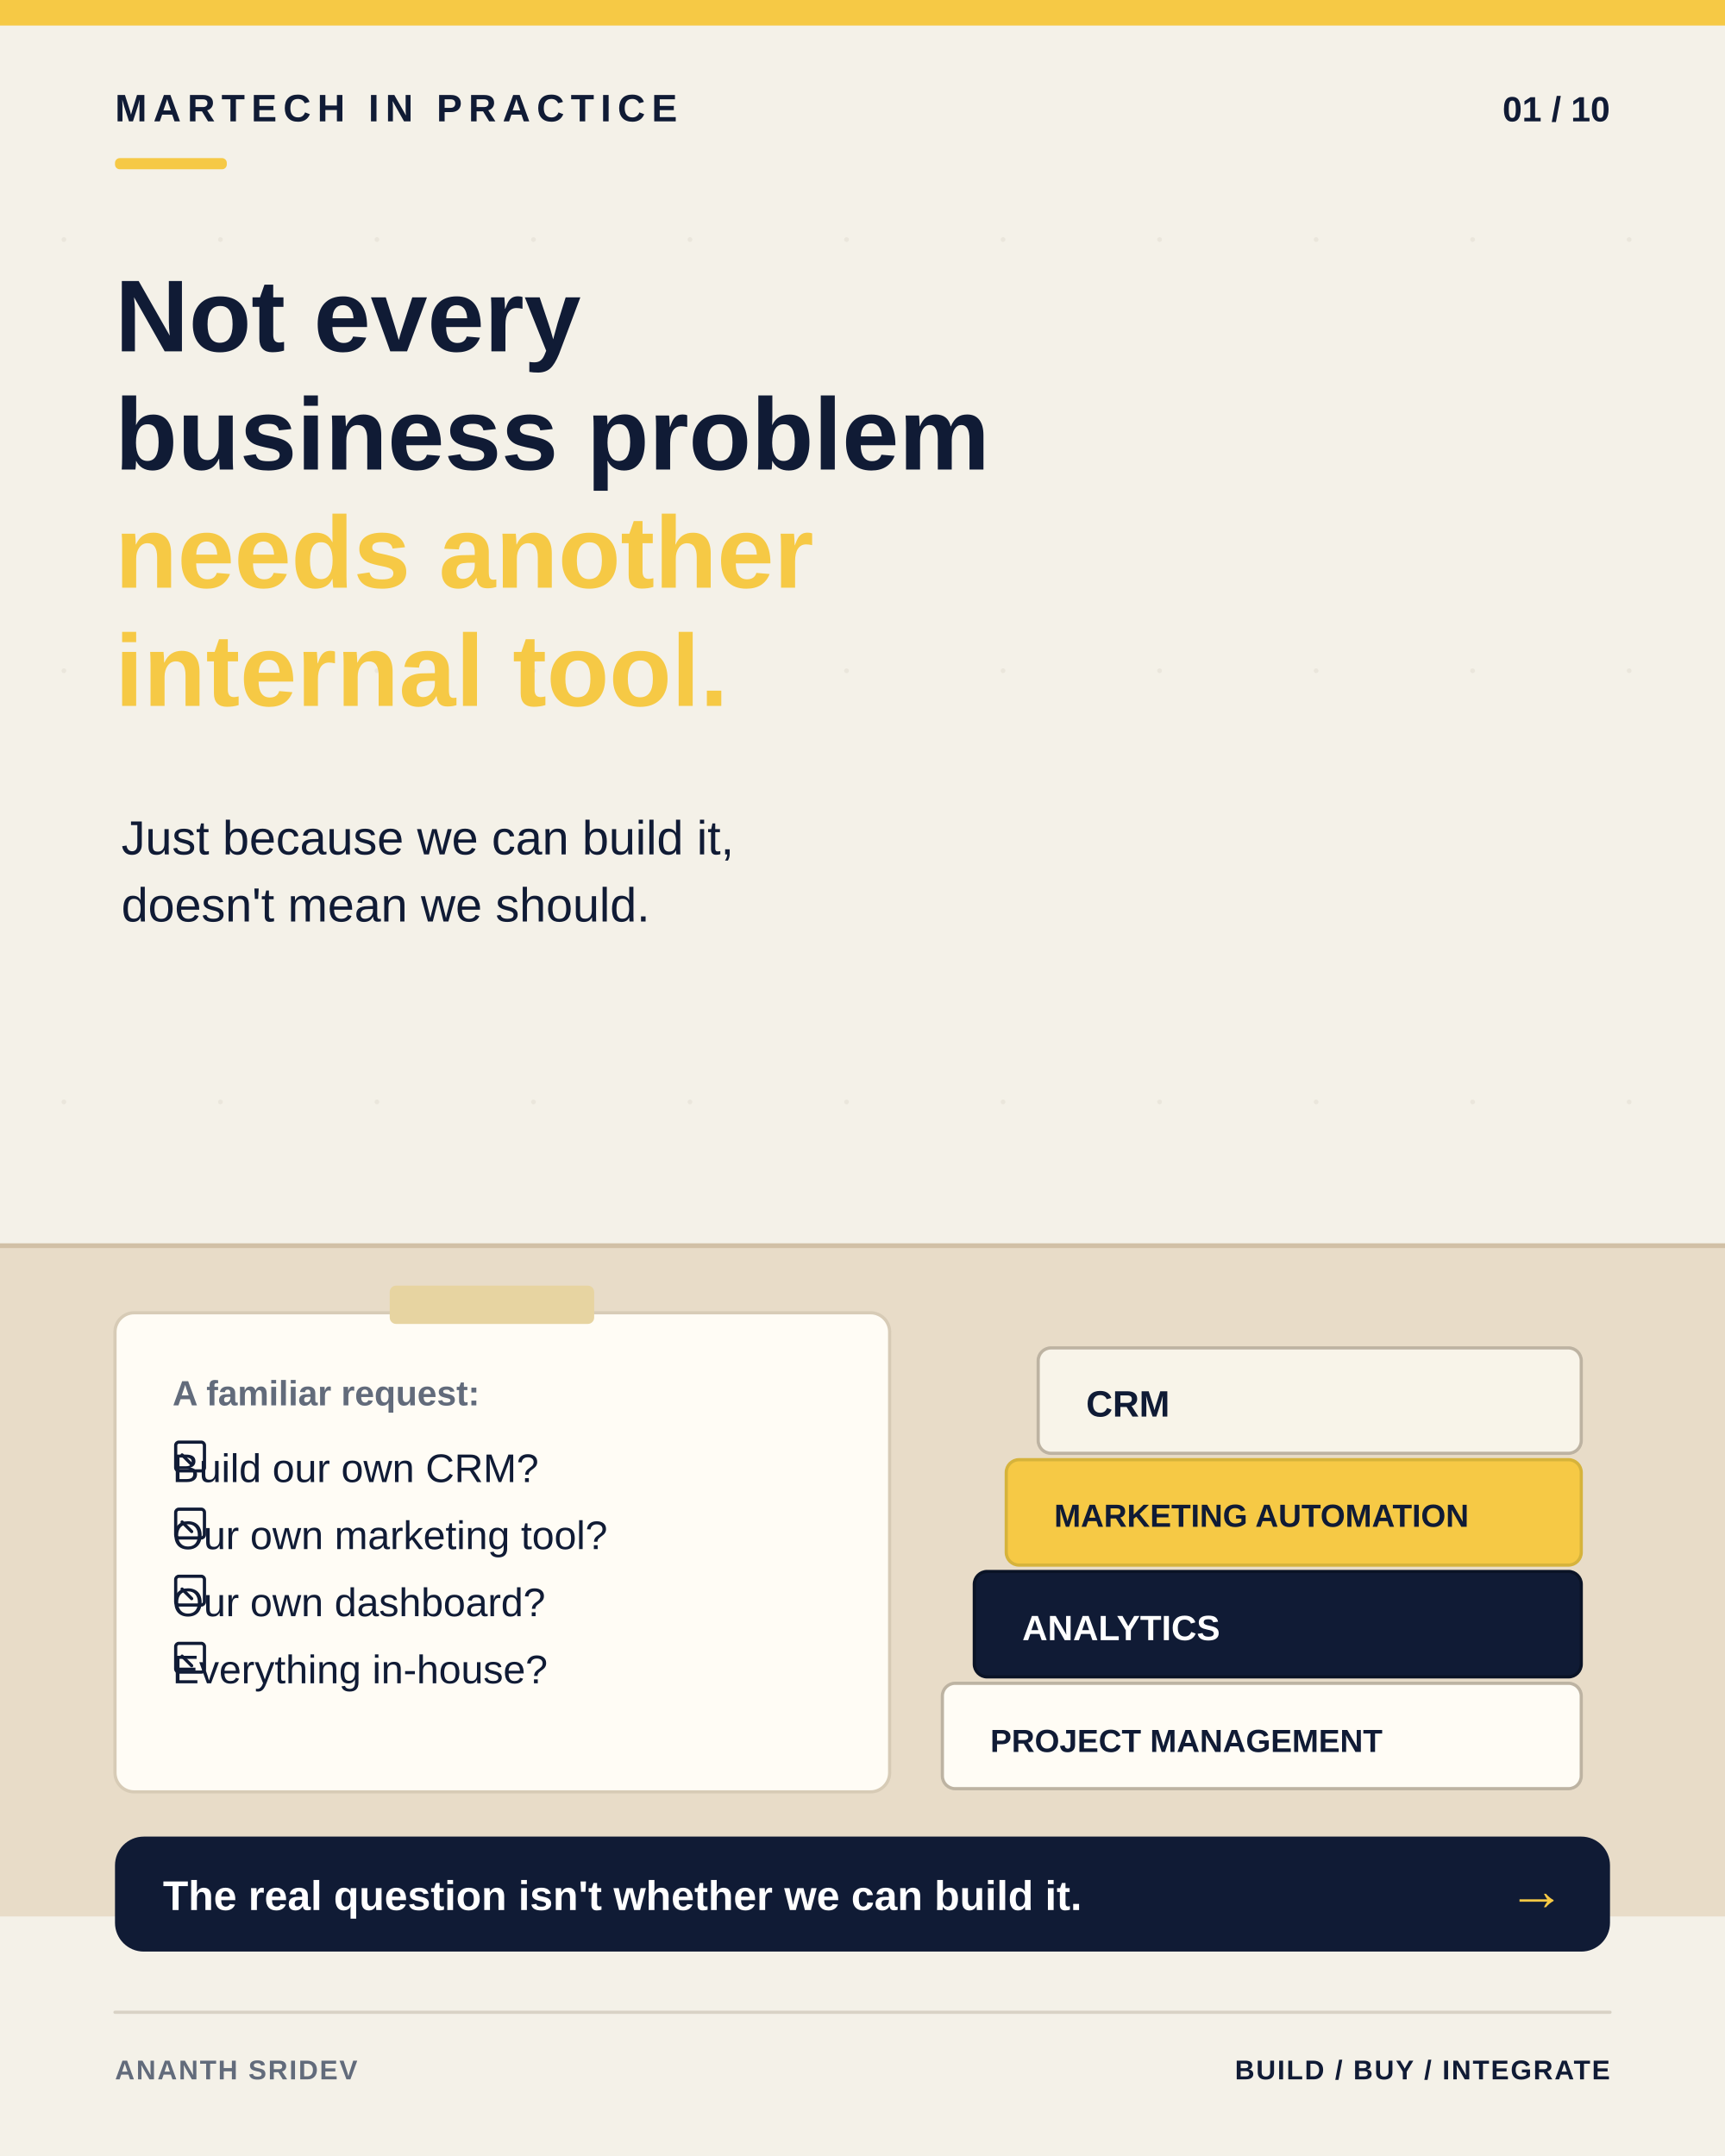
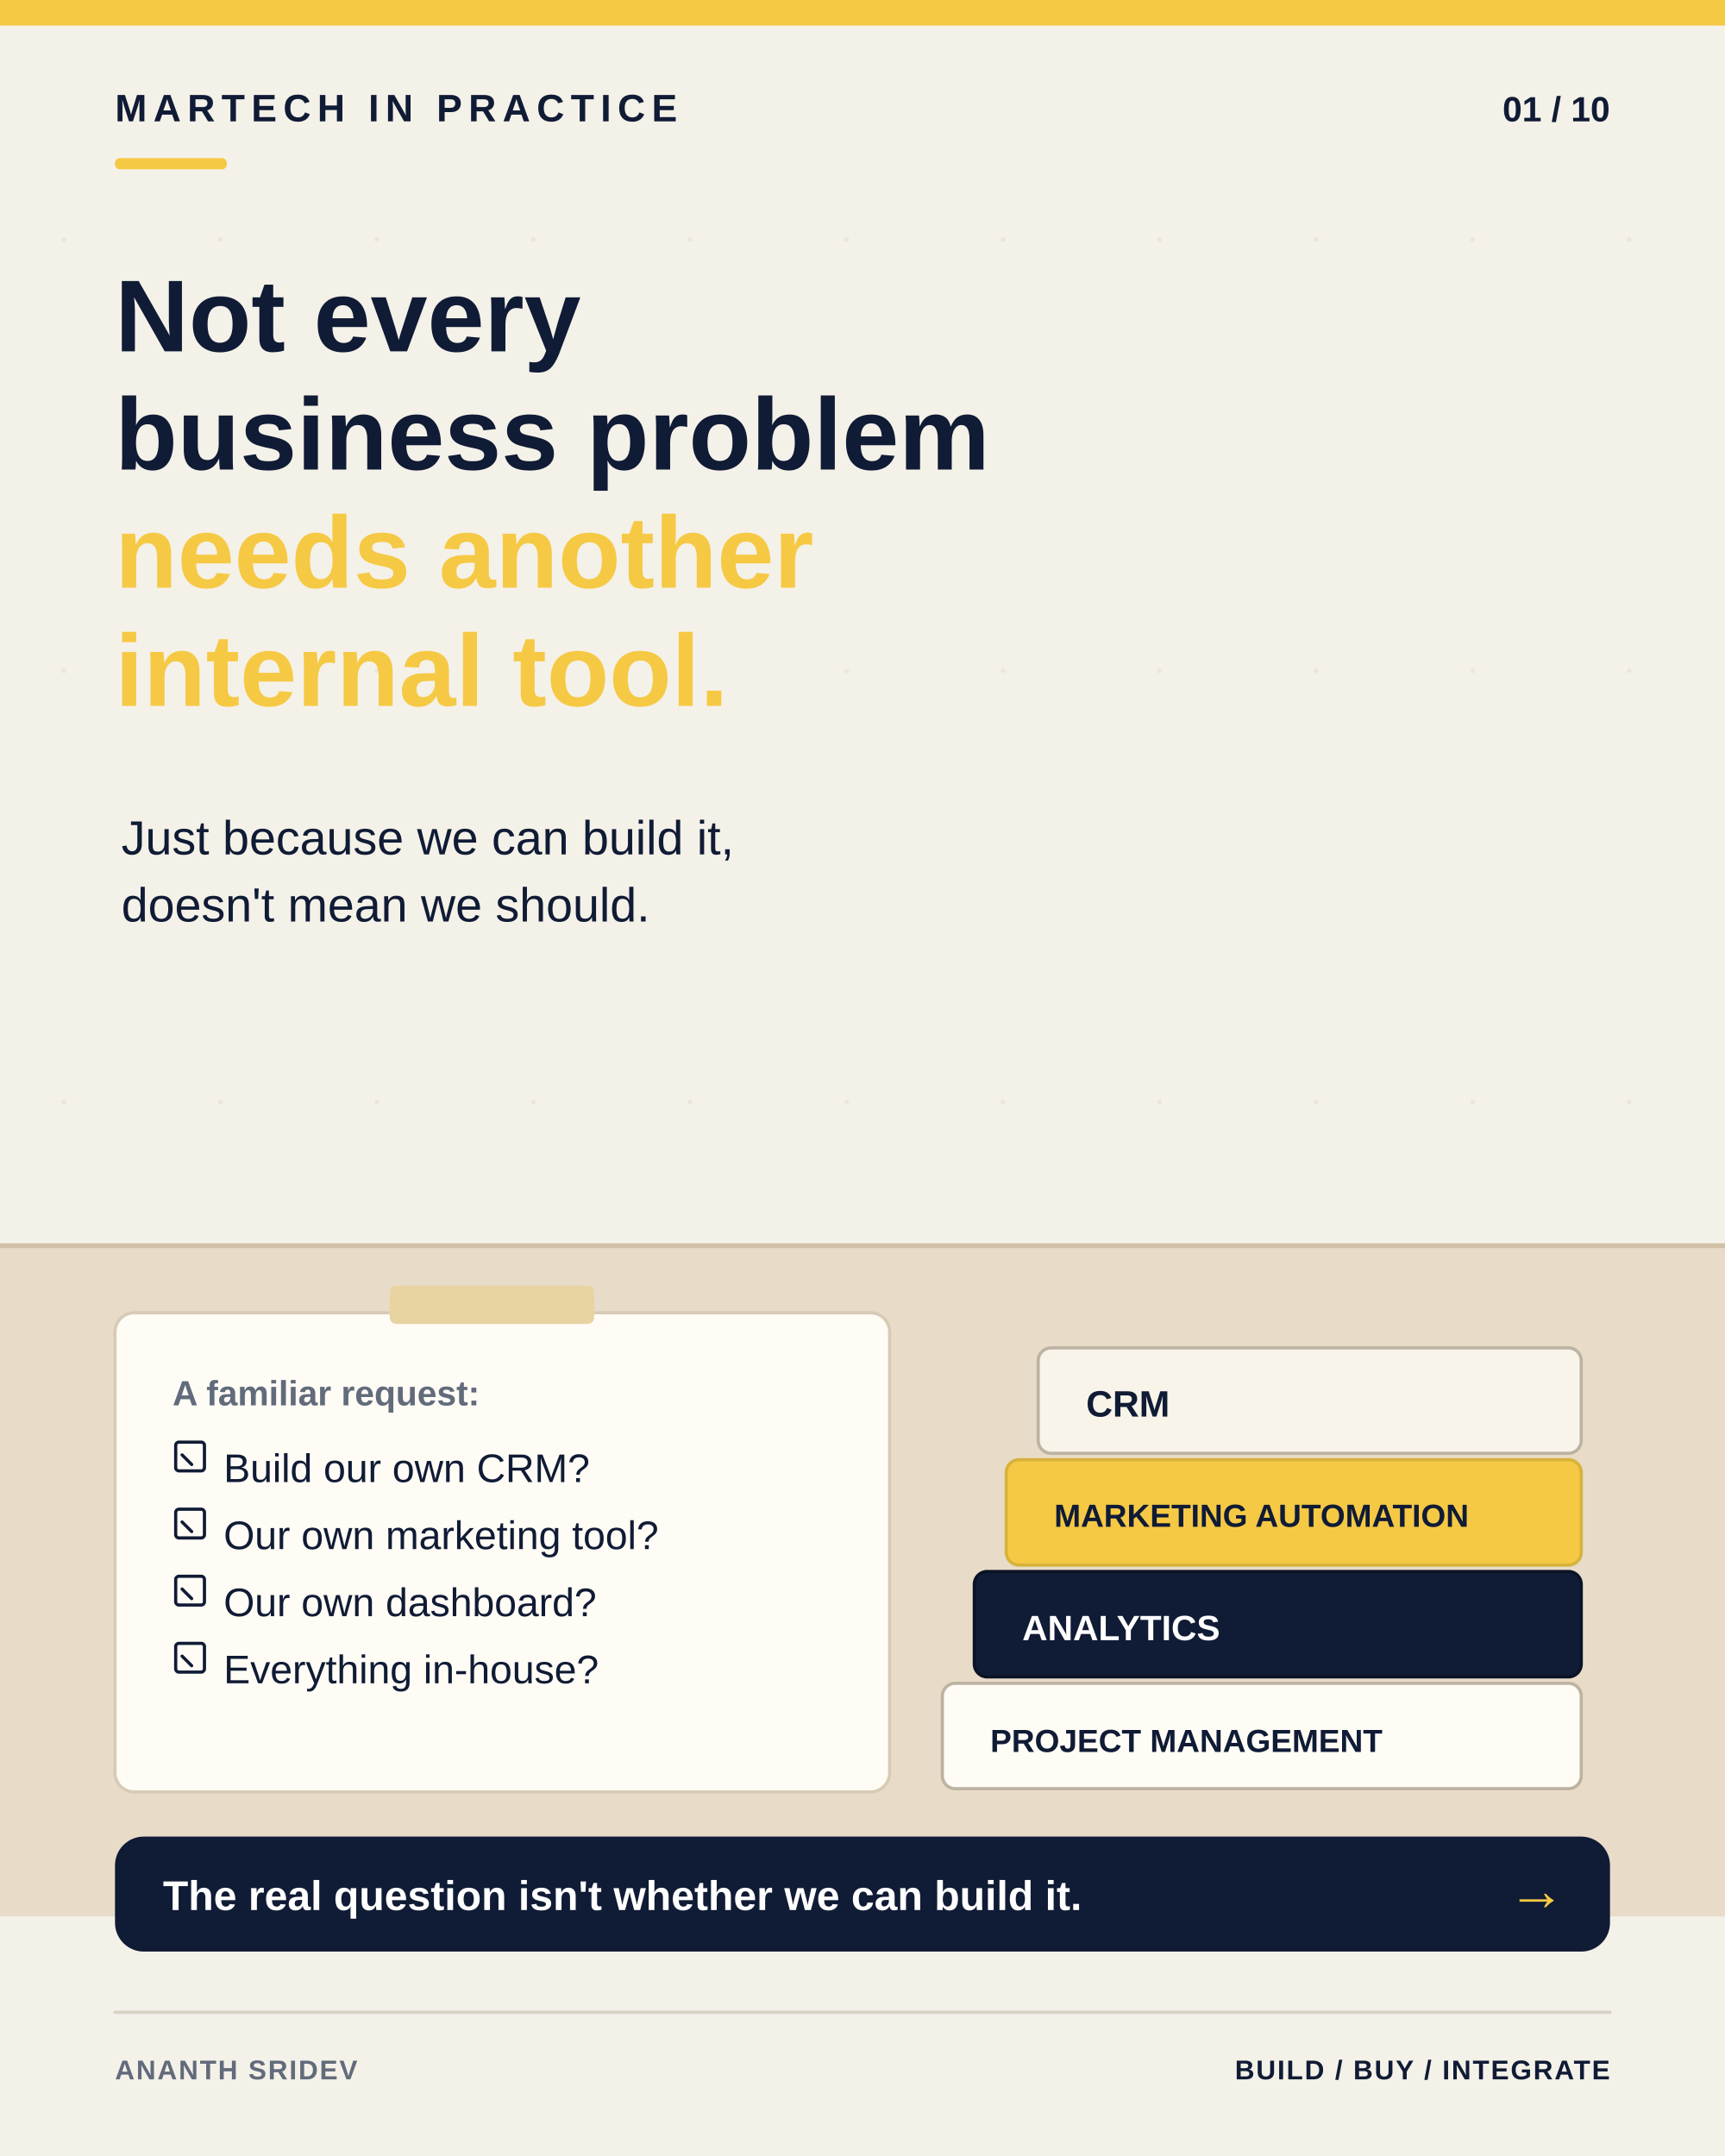
<svg xmlns="http://www.w3.org/2000/svg" width="1080" height="1350" viewBox="0 0 1080 1350">
  <rect width="1080" height="1350" fill="#F4F1E8" />
  <rect width="1080" height="16" fill="#F6C945" />
  <g opacity=".35" fill="#D8D2C5">
    <circle cx="40" cy="150" r="1.5" />
    <circle cx="138" cy="150" r="1.5" />
    <circle cx="236" cy="150" r="1.5" />
    <circle cx="334" cy="150" r="1.5" />
    <circle cx="432" cy="150" r="1.5" />
    <circle cx="530" cy="150" r="1.5" />
    <circle cx="628" cy="150" r="1.5" />
    <circle cx="726" cy="150" r="1.5" />
    <circle cx="824" cy="150" r="1.5" />
    <circle cx="922" cy="150" r="1.5" />
    <circle cx="1020" cy="150" r="1.5" />
    <circle cx="40" cy="420" r="1.5" />
    <circle cx="138" cy="420" r="1.5" />
    <circle cx="236" cy="420" r="1.5" />
    <circle cx="334" cy="420" r="1.5" />
    <circle cx="432" cy="420" r="1.5" />
    <circle cx="530" cy="420" r="1.5" />
    <circle cx="628" cy="420" r="1.5" />
    <circle cx="726" cy="420" r="1.5" />
    <circle cx="824" cy="420" r="1.5" />
    <circle cx="922" cy="420" r="1.5" />
    <circle cx="1020" cy="420" r="1.5" />
    <circle cx="40" cy="690" r="1.5" />
    <circle cx="138" cy="690" r="1.5" />
    <circle cx="236" cy="690" r="1.5" />
    <circle cx="334" cy="690" r="1.5" />
    <circle cx="432" cy="690" r="1.5" />
    <circle cx="530" cy="690" r="1.5" />
    <circle cx="628" cy="690" r="1.5" />
    <circle cx="726" cy="690" r="1.5" />
    <circle cx="824" cy="690" r="1.5" />
    <circle cx="922" cy="690" r="1.5" />
    <circle cx="1020" cy="690" r="1.5" />
    <circle cx="40" cy="960" r="1.5" />
    <circle cx="138" cy="960" r="1.5" />
    <circle cx="236" cy="960" r="1.5" />
    <circle cx="334" cy="960" r="1.5" />
    <circle cx="432" cy="960" r="1.5" />
    <circle cx="530" cy="960" r="1.5" />
    <circle cx="628" cy="960" r="1.5" />
    <circle cx="726" cy="960" r="1.5" />
    <circle cx="824" cy="960" r="1.5" />
    <circle cx="922" cy="960" r="1.5" />
    <circle cx="1020" cy="960" r="1.5" />
  </g>
  <text x="72" y="76" font-family="Arial, Helvetica, sans-serif" font-size="24" font-weight="700" fill="#101B35" text-anchor="start" letter-spacing="4">
    <tspan x="72" dy="0">MARTECH IN PRACTICE</tspan>
  </text>
  <rect x="72" y="99" width="70" height="7" rx="3" fill="#F6C945" stroke="none" stroke-width="0" />
  <text x="1008" y="76" font-family="Arial, Helvetica, sans-serif" font-size="22" font-weight="600" fill="#101B35" text-anchor="end">
    <tspan x="1008" dy="0">01 / 10</tspan>
  </text>
  <text x="72" y="220" font-family="Arial, Helvetica, sans-serif" font-size="64" font-weight="800" fill="#101B35" text-anchor="start">
    <tspan x="72" dy="0">Not every</tspan>
    <tspan x="72" dy="74">business problem</tspan>
  </text>
  <text x="72" y="368" font-family="Arial, Helvetica, sans-serif" font-size="64" font-weight="800" fill="#F6C945" text-anchor="start">
    <tspan x="72" dy="0">needs another</tspan>
    <tspan x="72" dy="74">internal tool.</tspan>
  </text>
  <text x="76" y="535" font-family="Arial, Helvetica, sans-serif" font-size="30" font-weight="400" fill="#101B35" text-anchor="start">
    <tspan x="76" dy="0">Just because we can build it,</tspan>
    <tspan x="76" dy="42">doesn't mean we should.</tspan>
  </text>
  <rect x="0" y="780" width="1080" height="420" rx="0" fill="#E8DCC8" stroke="none" stroke-width="0" />
  <line x1="0" y1="780" x2="1080" y2="780" stroke="#D1C0A6" stroke-width="3" stroke-linecap="round" />
  <rect x="72" y="822" width="485" height="300" rx="12" fill="#FFFCF5" stroke="#D7CBB6" stroke-width="2" />
  <rect x="244" y="805" width="128" height="24" rx="4" fill="#E7D4A1" stroke="none" stroke-width="0" />
  <text x="108" y="880" font-family="Arial, Helvetica, sans-serif" font-size="22" font-weight="600" fill="#626B7B" text-anchor="start">
    <tspan x="108" dy="0">A familiar request:</tspan>
  </text>
  <text x="140" y="928" font-family="Arial, Helvetica, sans-serif" font-size="25" font-weight="500" fill="#101B35" text-anchor="start">
-     <tspan x="108" dy="0">Build our own CRM?</tspan>
-     <tspan x="108" dy="42">Our own marketing tool?</tspan>
-     <tspan x="108" dy="42">Our own dashboard?</tspan>
-     <tspan x="108" dy="42">Everything in-house?</tspan>
+     <tspan x="140" dy="0">Build our own CRM?</tspan>
+     <tspan x="140" dy="42">Our own marketing tool?</tspan>
+     <tspan x="140" dy="42">Our own dashboard?</tspan>
+     <tspan x="140" dy="42">Everything in-house?</tspan>
  </text>
  <rect x="110" y="903" width="18" height="18" rx="2" fill="none" stroke="#101B35" stroke-width="2" />
  <line x1="114" y1="911" x2="120" y2="917" stroke="#101B35" stroke-width="2" stroke-linecap="round" />
  <rect x="110" y="945" width="18" height="18" rx="2" fill="none" stroke="#101B35" stroke-width="2" />
  <line x1="114" y1="953" x2="120" y2="959" stroke="#101B35" stroke-width="2" stroke-linecap="round" />
  <rect x="110" y="987" width="18" height="18" rx="2" fill="none" stroke="#101B35" stroke-width="2" />
  <line x1="114" y1="995" x2="120" y2="1001" stroke="#101B35" stroke-width="2" stroke-linecap="round" />
  <rect x="110" y="1029" width="18" height="18" rx="2" fill="none" stroke="#101B35" stroke-width="2" />
  <line x1="114" y1="1037" x2="120" y2="1043" stroke="#101B35" stroke-width="2" stroke-linecap="round" />
  <rect x="650" y="844" width="340" height="66" rx="8" fill="#F8F4E9" stroke="#BDB3A2" stroke-width="2" />
  <text x="680" y="887" font-family="Arial, Helvetica, sans-serif" font-size="23" font-weight="700" fill="#101B35" text-anchor="start">
    <tspan x="680" dy="0">CRM</tspan>
  </text>
  <rect x="630" y="914" width="360" height="66" rx="8" fill="#F6C945" stroke="#D6B33B" stroke-width="2" />
  <text x="660" y="956" font-family="Arial, Helvetica, sans-serif" font-size="20" font-weight="700" fill="#101B35" text-anchor="start">
    <tspan x="660" dy="0">MARKETING AUTOMATION</tspan>
  </text>
  <rect x="610" y="984" width="380" height="66" rx="8" fill="#101B35" stroke="#0A1326" stroke-width="2" />
  <text x="640" y="1027" font-family="Arial, Helvetica, sans-serif" font-size="22" font-weight="700" fill="#FFFFFF" text-anchor="start">
    <tspan x="640" dy="0">ANALYTICS</tspan>
  </text>
  <rect x="590" y="1054" width="400" height="66" rx="8" fill="#FFFCF5" stroke="#BDB3A2" stroke-width="2" />
  <text x="620" y="1097" font-family="Arial, Helvetica, sans-serif" font-size="20" font-weight="700" fill="#101B35" text-anchor="start">
    <tspan x="620" dy="0">PROJECT MANAGEMENT</tspan>
  </text>
  <rect x="72" y="1150" width="936" height="72" rx="18" fill="#101B35" stroke="none" stroke-width="0" />
  <text x="102" y="1196" font-family="Arial, Helvetica, sans-serif" font-size="26" font-weight="600" fill="#FFFFFF" text-anchor="start">
    <tspan x="102" dy="0">The real question isn't whether we can build it.</tspan>
  </text>
  <text x="980" y="1196" font-family="Arial, Helvetica, sans-serif" font-size="36" font-weight="700" fill="#F6C945" text-anchor="end">
    <tspan x="980" dy="0">→</tspan>
  </text>
  <line x1="72" y1="1260" x2="1008" y2="1260" stroke="#D8D2C5" stroke-width="2" stroke-linecap="round" />
  <text x="72" y="1302" font-family="Arial, Helvetica, sans-serif" font-size="17" font-weight="600" fill="#626B7B" text-anchor="start" letter-spacing="1">
    <tspan x="72" dy="0">ANANTH SRIDEV</tspan>
  </text>
  <text x="1008" y="1302" font-family="Arial, Helvetica, sans-serif" font-size="17" font-weight="700" fill="#101B35" text-anchor="end" letter-spacing="1">
    <tspan x="1008" dy="0">BUILD  /  BUY  /  INTEGRATE</tspan>
  </text>
</svg>
